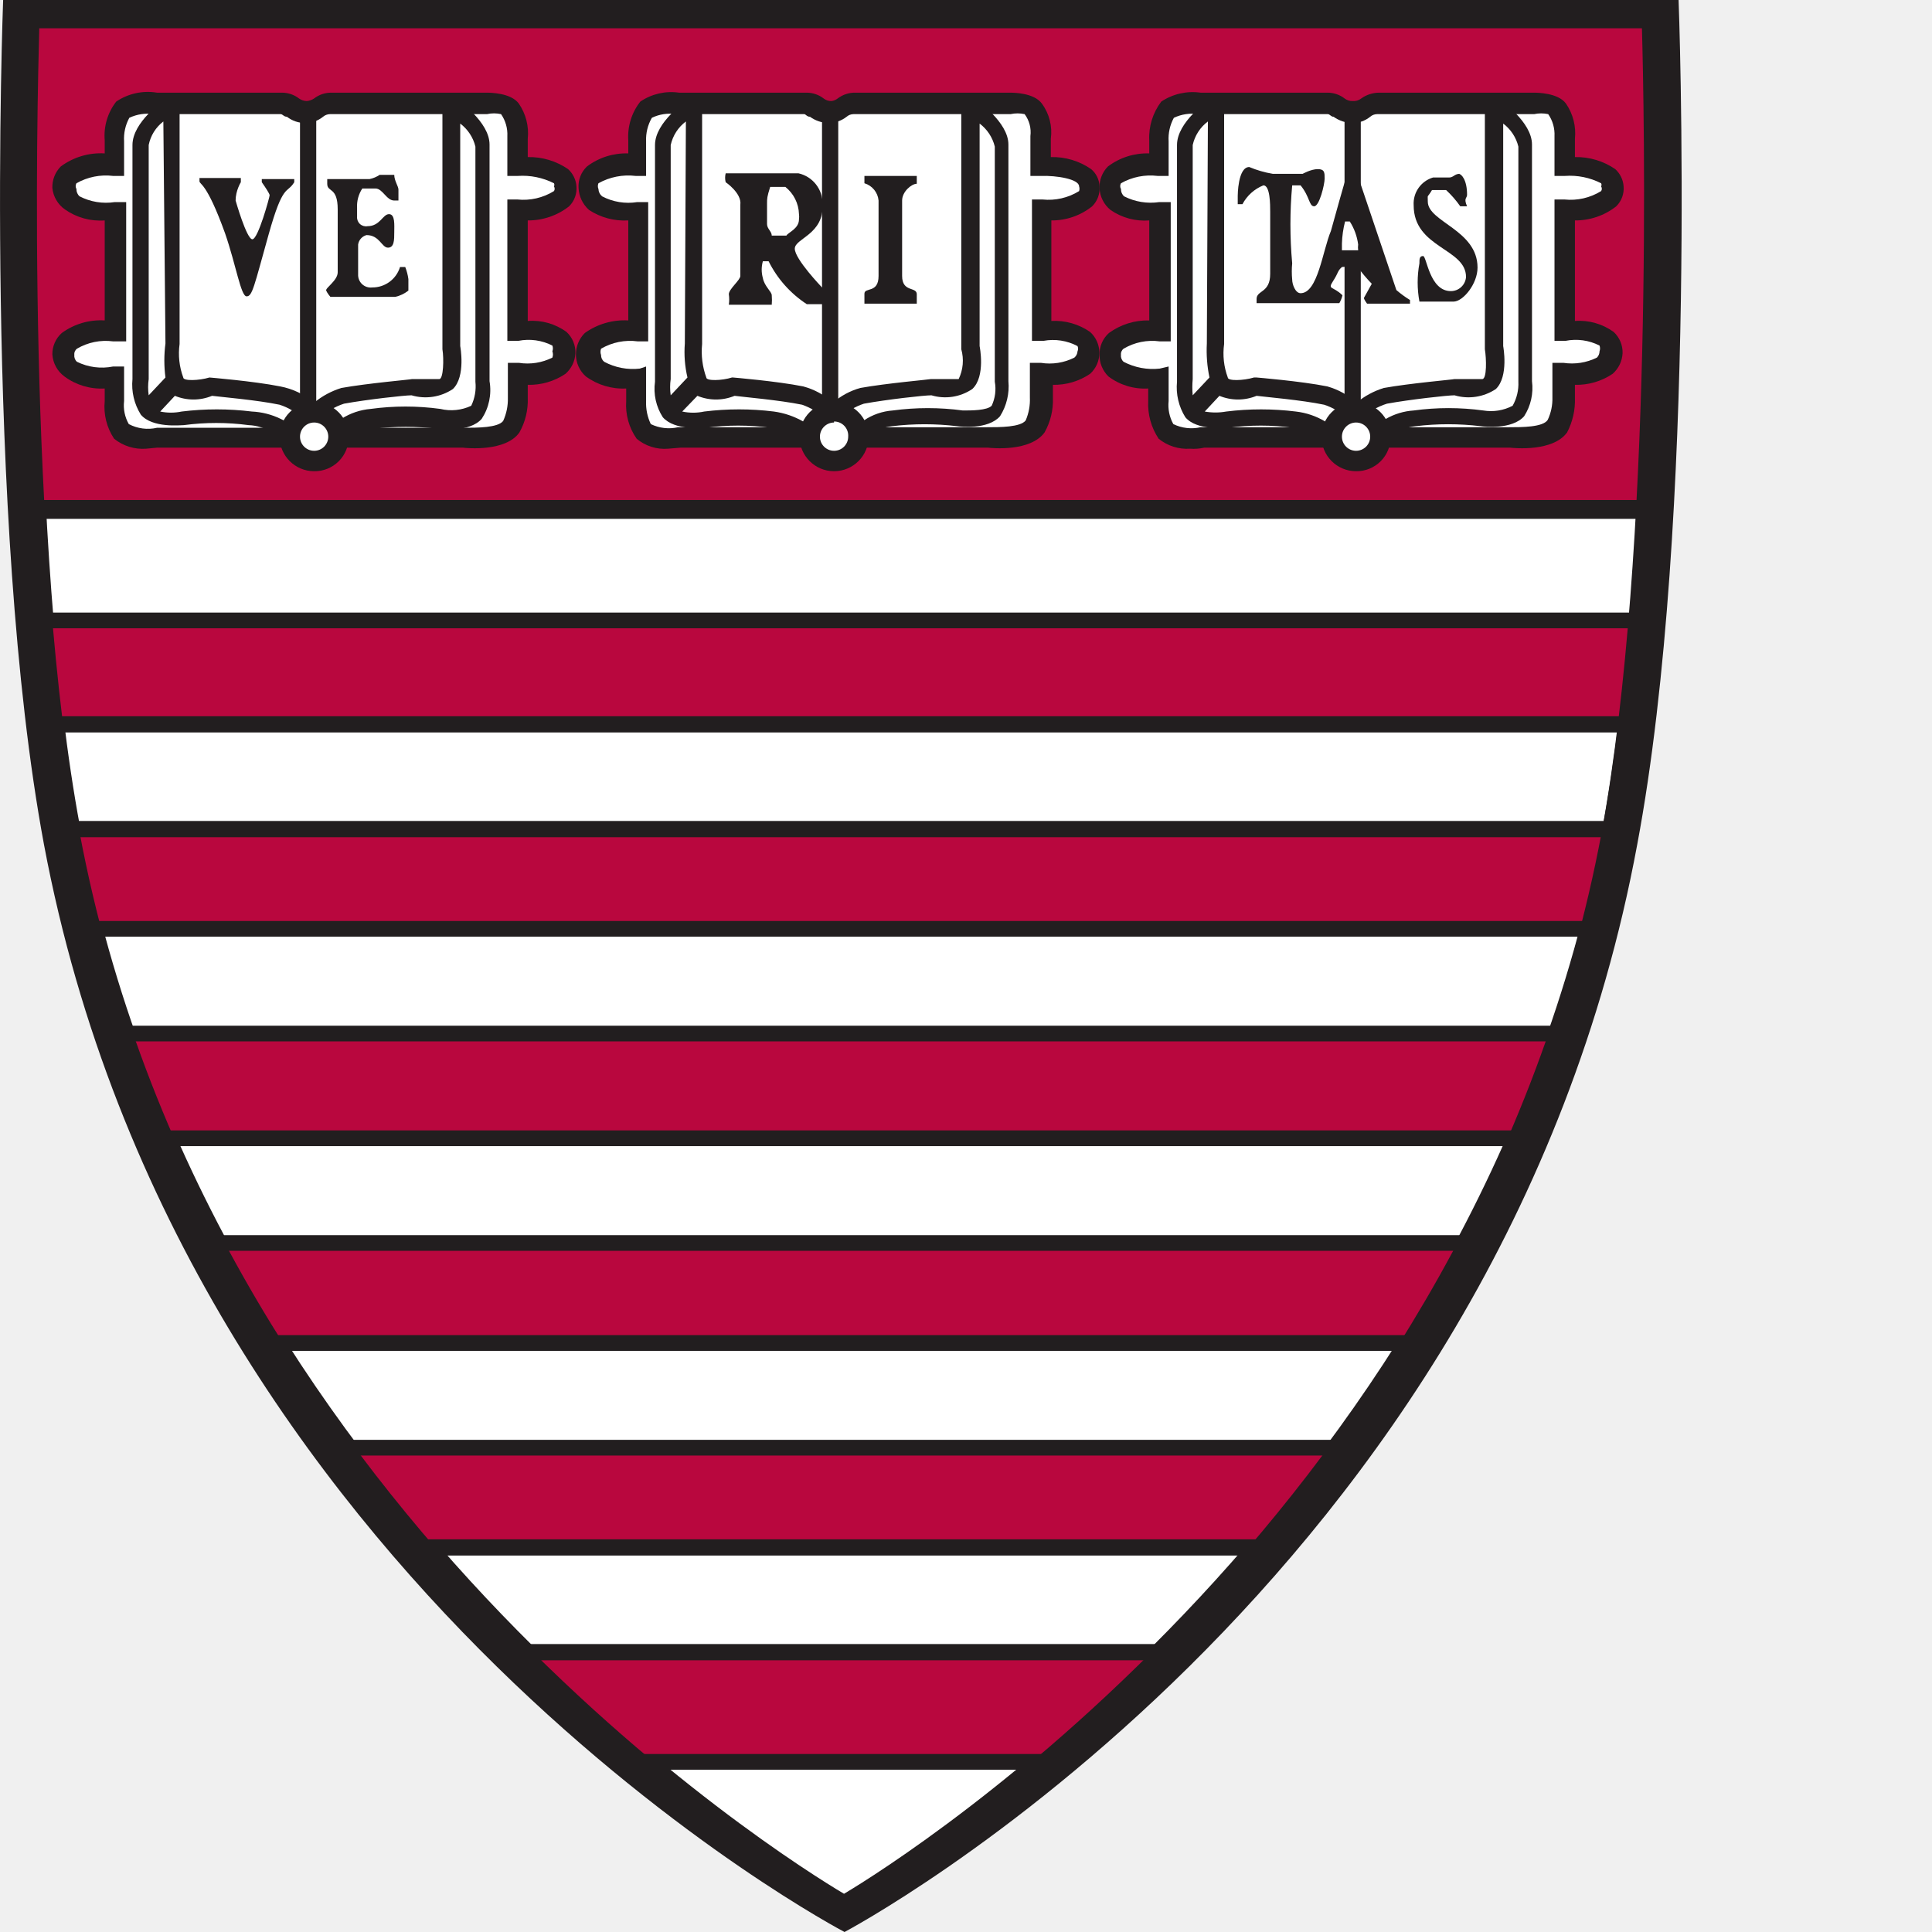
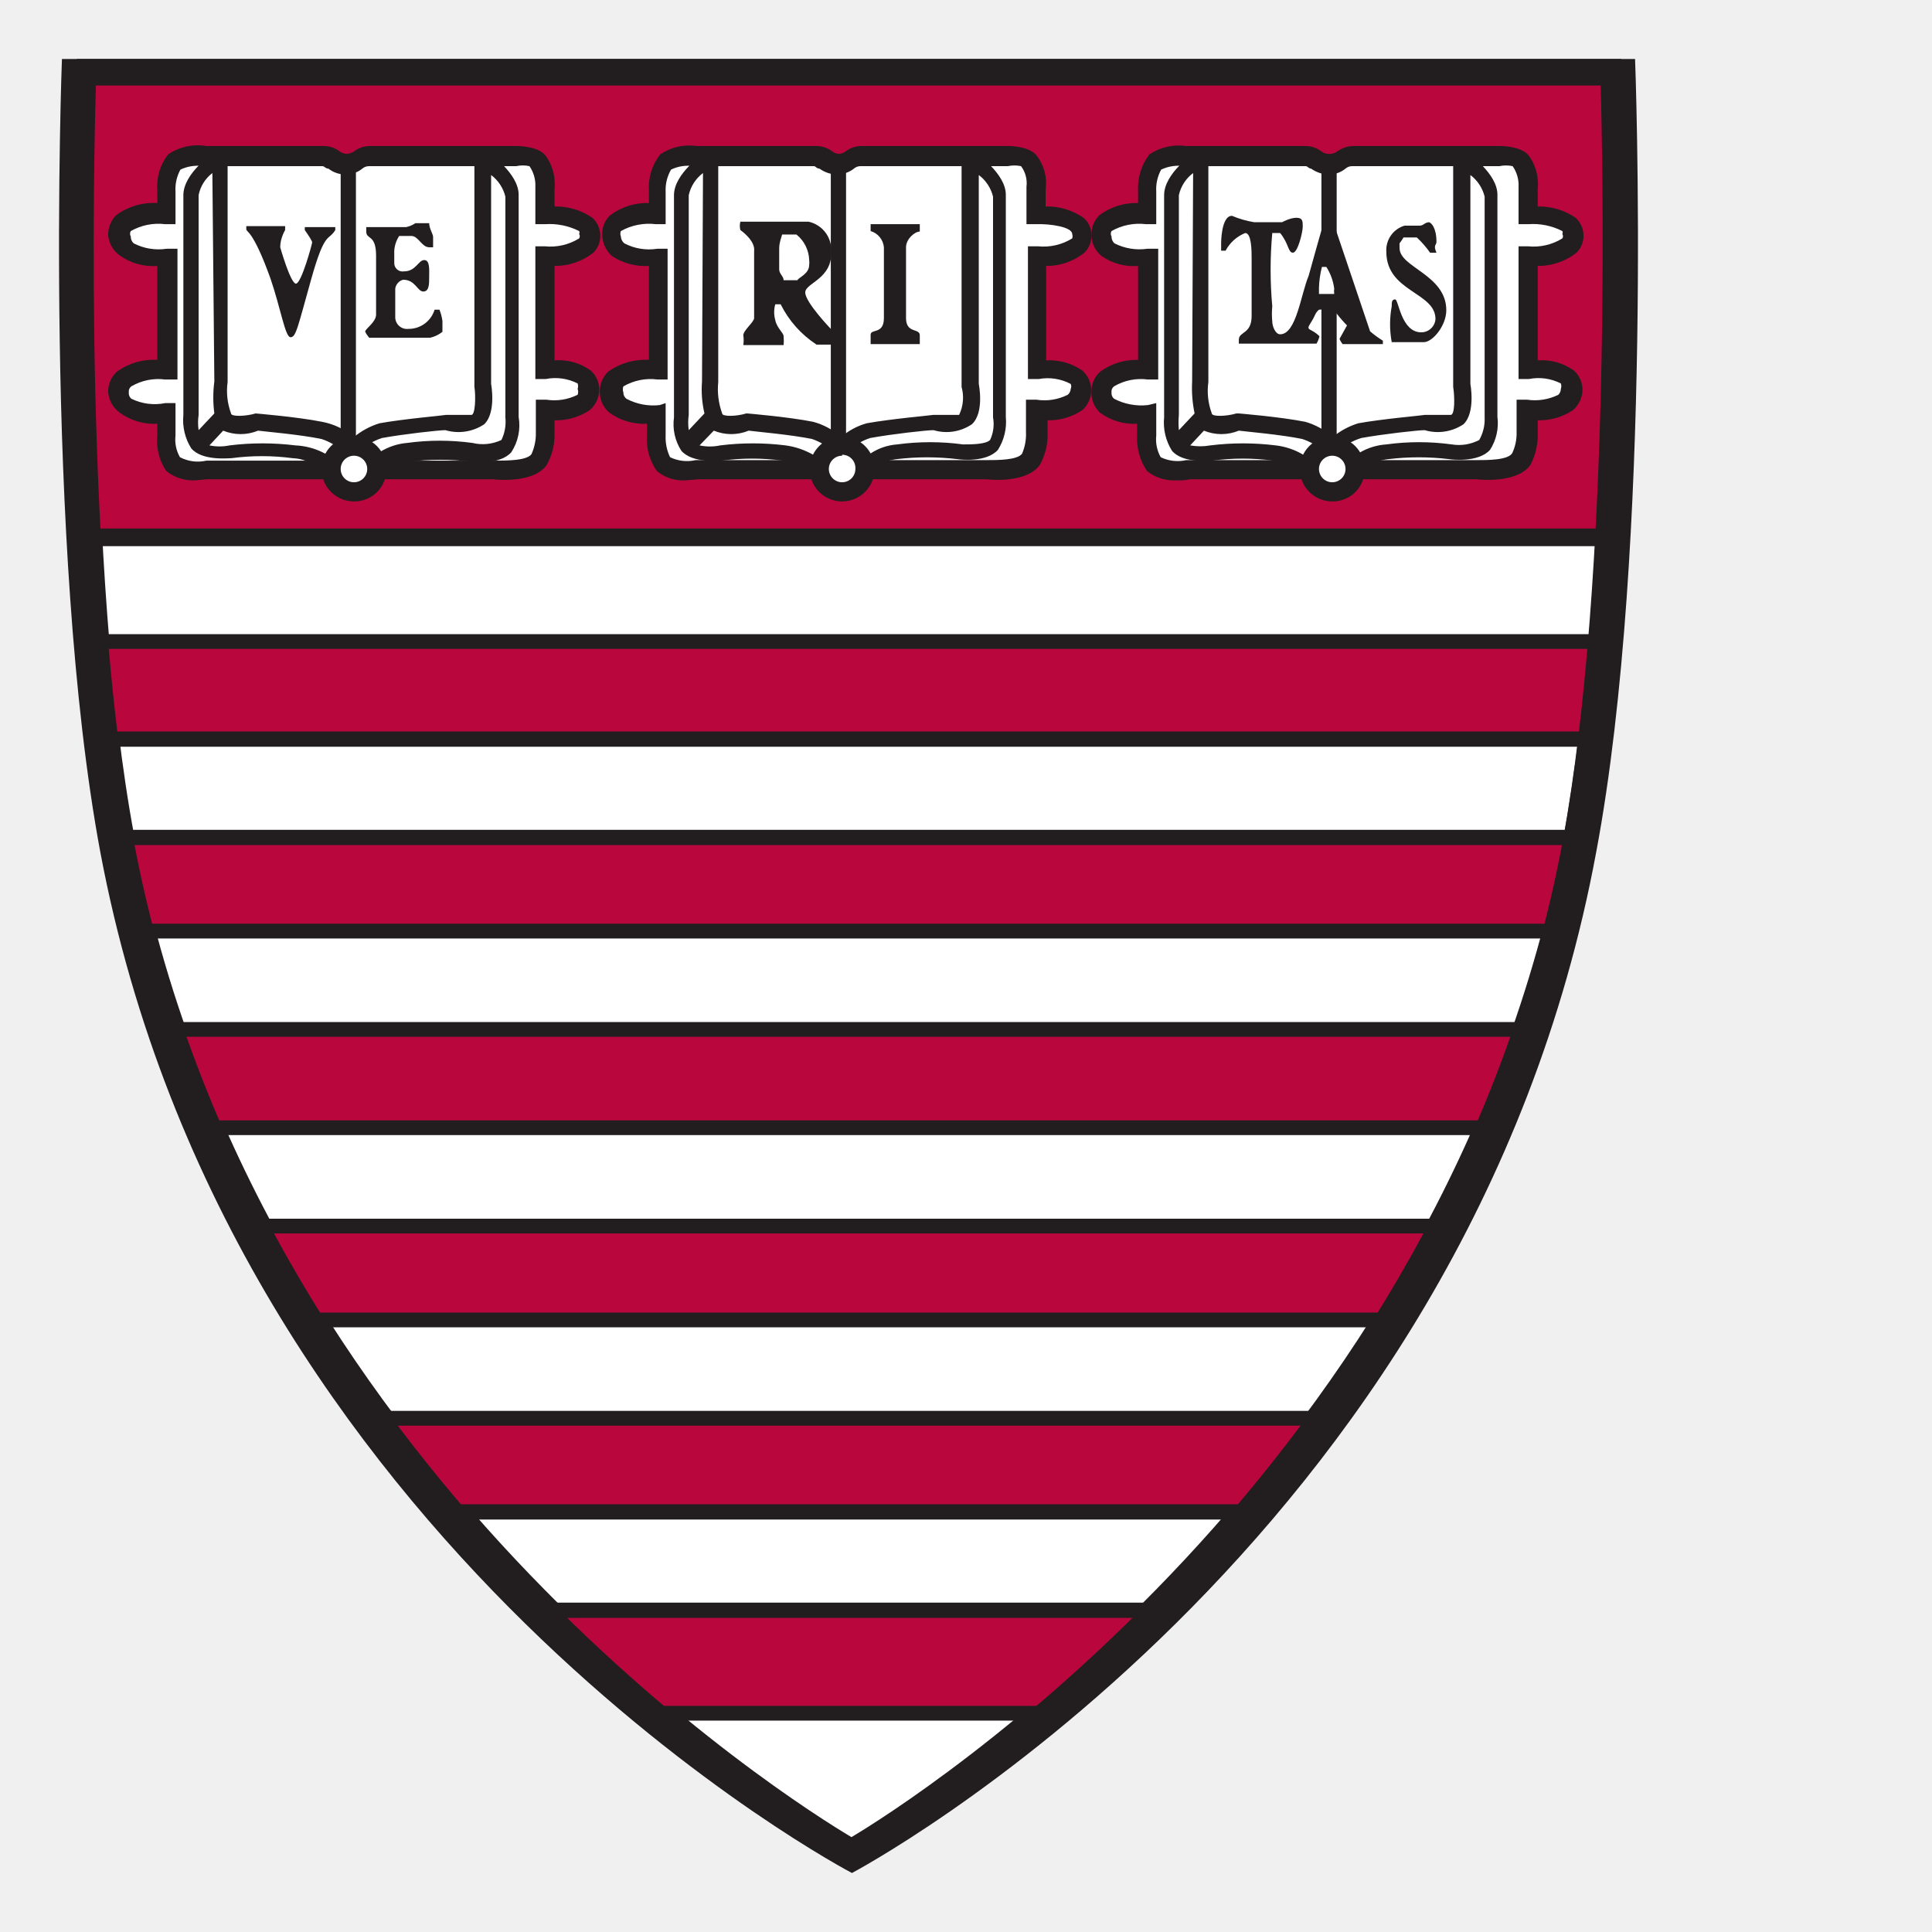
- <svg xmlns="http://www.w3.org/2000/svg" viewBox="0 0 36.9 36.9">
+ <svg xmlns="http://www.w3.org/2000/svg" viewBox="-1.2 -1.2 39.3 39.3">
  <defs>
    <style>.cls-1,.cls-2{fill:#221e1f;}.cls-2,.cls-3,.cls-4{fill-rule:evenodd;}.cls-3,.cls-5{fill:#fff;}.cls-4{fill:#b9073e;}</style>
  </defs>
  <g id="Camada_2" data-name="Camada 2">
    <g id="图层_2" data-name="图层 2">
      <polygon class="cls-1" points="49.58 25.05 49.58 17.68 44.83 17.68 44.83 25.05 41.53 25.05 41.53 8.54 44.83 8.54 44.83 14.95 49.58 14.95 49.58 8.54 52.95 8.54 52.95 25.05 49.58 25.05" />
      <path class="cls-1" d="M66,25.05l-1.17-3.92H60l-1.16,3.92H55.37L60.79,8.49h3.59l5.2,16.56Zm-2.88-10c-.17-.76-.67-2.92-.67-2.92s-.47,1.94-.78,3.18-.52,2-.88,3.06H64s-.54-1.73-.9-3.32" />
      <path class="cls-1" d="M80.05,25.05c-.64-1.09-.9-1.55-1.54-2.71-1.64-3-2.14-3.78-2.74-4a1.52,1.52,0,0,0-.52-.14v6.89H72V8.54h6.15A4.58,4.58,0,0,1,83,13.38c0,2.48-1.64,4.52-3.69,4.57a3,3,0,0,1,.69.68c1,1.19,4,6.42,4,6.42ZM78.32,11.44a5.78,5.78,0,0,0-1.88-.24H75.25v4.47h1.12c1.42,0,2-.15,2.49-.55a2.22,2.22,0,0,0,.64-1.66,1.92,1.92,0,0,0-1.18-2" />
      <path class="cls-1" d="M93.3,25.17h-3L84.68,8.54h3.63l2.74,8.6c.23.73.49,1.66.76,2.87a30.42,30.42,0,0,1,1-3.3l2.8-8.17h3.49Z" />
      <path class="cls-1" d="M108.91,25.05l-1.17-3.92H102.9l-1.17,3.92H98.26l5.42-16.56h3.59l5.2,16.56Zm-2.88-10-.66-2.92-.79,3.18c-.31,1.19-.52,2-.88,3.06h3.23s-.54-1.73-.9-3.32" />
      <path class="cls-1" d="M122.94,25.05c-.64-1.09-.9-1.55-1.54-2.71-1.64-3-2.14-3.78-2.74-4a1.52,1.52,0,0,0-.52-.14v6.89h-3.25V8.54H121a4.58,4.58,0,0,1,4.85,4.84c0,2.48-1.64,4.52-3.69,4.57a3,3,0,0,1,.69.68c1,1.19,4,6.42,4,6.42Zm-1.73-13.61a5.78,5.78,0,0,0-1.88-.24h-1.19v4.47h1.12c1.42,0,2-.15,2.49-.55a2.22,2.22,0,0,0,.64-1.66,1.92,1.92,0,0,0-1.18-2" />
      <path class="cls-1" d="M140.11,22.58a5.65,5.65,0,0,1-4,2.37c-.62.05-1.4.1-2.38.1h-4V8.54H133c.95,0,2.21.05,2.88.09a5.65,5.65,0,0,1,3.61,1.64c1.52,1.5,2.26,3.61,2.26,6.58a9.44,9.44,0,0,1-1.67,5.73m-2.9-10a2.72,2.72,0,0,0-2.61-1.38h-1.52V22.34h1.78c2.19,0,3.19-1.69,3.19-5.18a9.18,9.18,0,0,0-.84-4.63" />
      <path class="cls-1" d="M147.2,7.52h3V25.05h-3Zm8.89,17.53-5.9-9.35,5.7-8.18h3.6l-6.08,8.13,6.48,9.4Z" />
      <path class="cls-1" d="M163.47,19.4v.2c0,1.78.66,3.65,3.16,3.65a4.74,4.74,0,0,0,3.2-1.27l1.08,1.7a6.91,6.91,0,0,1-4.61,1.7c-3.62,0-5.9-2.61-5.9-6.72a7,7,0,0,1,1.6-5,4.85,4.85,0,0,1,3.92-1.72,5,5,0,0,1,3.52,1.31c1.12,1,1.68,2.59,1.68,5.58v.58ZM165.92,14c-1.57,0-2.43,1.24-2.43,3.32h4.74c0-2.08-.91-3.32-2.31-3.32" />
      <path class="cls-1" d="M181.17,25.05V16.54c0-1.75-.4-2.23-1.47-2.23a4.68,4.68,0,0,0-2.81,1.44v9.3h-2.73V15.63a7.45,7.45,0,0,0-.49-3l2.54-.71a3.78,3.78,0,0,1,.45,1.82,6,6,0,0,1,3.93-1.77c2,0,3.34,1.19,3.34,3.54v9.58Z" />
      <path class="cls-1" d="M195,25.05V16.54c0-1.75-.4-2.23-1.47-2.23a4.68,4.68,0,0,0-2.81,1.44v9.3H188V15.63a7.63,7.63,0,0,0-.48-3l2.53-.71a3.78,3.78,0,0,1,.46,1.82,5.92,5.92,0,0,1,3.92-1.77c2,0,3.35,1.19,3.35,3.54v9.58Z" />
      <path class="cls-1" d="M204.12,19.4v.2c0,1.78.66,3.65,3.17,3.65A4.7,4.7,0,0,0,210.48,22l1.09,1.7a6.93,6.93,0,0,1-4.61,1.7c-3.62,0-5.9-2.61-5.9-6.72a7,7,0,0,1,1.59-5,4.89,4.89,0,0,1,3.93-1.72,5,5,0,0,1,3.52,1.31c1.12,1,1.68,2.59,1.68,5.58v.58ZM206.58,14c-1.57,0-2.43,1.24-2.43,3.32h4.74c0-2.08-.92-3.32-2.31-3.32" />
      <path class="cls-1" d="M222.67,25.05a3.2,3.2,0,0,1-.23-1,4.21,4.21,0,0,1-3.14,1.27c-3.27,0-5.25-2.56-5.25-6.56S216.28,12,219.38,12a3.65,3.65,0,0,1,2.76,1.17s-.08-1-.08-2.1V6.38l2.76.43V20.59a14,14,0,0,0,.41,4.46Zm-.61-9.78a3,3,0,0,0-2.33-1c-1.77,0-2.58,1.42-2.58,4.51,0,2.84.55,4.26,2.66,4.26a2.68,2.68,0,0,0,2.25-1.22Z" />
      <path class="cls-1" d="M234.42,25.33c-1.06,3.09-2,4.63-5,5.19l-.91-1.8c1.75-.48,2.74-1.21,3.47-3.67h-.89c-.35-1.44-.83-2.84-1.21-4L227,12.43l2.83-.48,2.36,7.8c.2.76.66,2.69.71,2.89,0-.1.48-1.92,1-3.47L236,12.23h3Z" />
      <path class="cls-1" d="M248.38,25.38a11.2,11.2,0,0,1-5.75-1.57l1.11-2.23A9,9,0,0,0,248.48,23c2.15,0,3.45-1,3.45-2.78,0-1.3-.82-2.11-2.61-2.61l-1.88-.54a5.72,5.72,0,0,1-3.39-2.1,4.42,4.42,0,0,1-.74-2.56c0-3.09,2.43-5.19,6-5.19a9.71,9.71,0,0,1,5.54,1.67L253.5,11a7.56,7.56,0,0,0-4.13-1.34c-1.73,0-2.87.94-2.87,2.38,0,1.09.61,1.65,2.33,2.16l2.08.6c2.54.74,4.31,2.36,4.31,5,0,2.92-2.36,5.63-6.84,5.63" />
      <path class="cls-1" d="M262.94,25.38c-3.49,0-5.44-2.46-5.44-6.59,0-4.66,2.79-6.89,5.65-6.89a4.71,4.71,0,0,1,3.55,1.39l-1.4,1.85a3.16,3.16,0,0,0-2.15-1,2.18,2.18,0,0,0-2,1.29,8.63,8.63,0,0,0-.53,3.57c0,1.75.28,2.86.86,3.5a2.27,2.27,0,0,0,1.7.73A3.66,3.66,0,0,0,265.73,22l1.32,1.7a5.33,5.33,0,0,1-4.11,1.7" />
      <path class="cls-1" d="M276.73,25.05V16.33c0-1.59-.56-2-1.62-2A4.76,4.76,0,0,0,272,15.85v9.2h-2.81V9.8A13.33,13.33,0,0,0,269,7l2.81-.61a13.63,13.63,0,0,1,.26,3v2.73c0,.82,0,1.45,0,1.45a5.73,5.73,0,0,1,3.92-1.67A3.46,3.46,0,0,1,279,13.5a4.86,4.86,0,0,1,.43,2.51v9Z" />
      <path class="cls-1" d="M288.25,25.38c-3.46,0-5.64-2.61-5.64-6.72s2.2-6.73,5.6-6.73c3.64,0,5.72,2.71,5.72,6.76s-2.2,6.69-5.68,6.69m0-11.35c-1.77,0-2.53,1.34-2.53,4.46,0,3.72.93,4.81,2.61,4.81s2.55-1.34,2.55-4.56c0-3.62-1-4.71-2.63-4.71" />
      <path class="cls-1" d="M301.86,25.38c-3.47,0-5.65-2.61-5.65-6.72s2.2-6.73,5.6-6.73c3.65,0,5.72,2.71,5.72,6.76s-2.2,6.69-5.67,6.69m0-11.35c-1.77,0-2.53,1.34-2.53,4.46,0,3.72.94,4.81,2.61,4.81s2.56-1.34,2.56-4.56c0-3.62-1-4.71-2.64-4.71" />
      <path class="cls-1" d="M313.39,25.33c-2.81,0-2.81-2.54-2.81-3.62V10.79A20.39,20.39,0,0,0,310.32,7l2.86-.64a15.12,15.12,0,0,1,.23,3.53V20.79c0,1.73.08,2,.28,2.31a.78.78,0,0,0,.91.2l.46,1.72a4.25,4.25,0,0,1-1.67.31" />
      <path class="cls-2" d="M16.13,36.9S3.5,30.29.84,16.13C-.32,9.91.06,0,.06,0h32s.38,9.91-.79,16.13C28.65,30.29,16.13,36.9,16.13,36.9" />
      <path class="cls-3" d="M16.11,36.52S3.88,29.65,1.31,15.94C.19,9.92.55.33.55.33h31s.37,9.59-.76,15.61C28.23,29.65,16.11,36.52,16.11,36.52" />
      <path class="cls-3" d="M16.12,36.42S3.9,29.55,1.33,15.84C.2,9.82.57.22.57.22h31s.36,9.6-.77,15.62C28.24,29.55,16.12,36.42,16.12,36.42" />
      <path class="cls-1" d="M16.12,36.66,16,36.6c-.12-.07-12.34-7.08-14.9-20.72C0,9.9.36.31.36.22V0H31.78v.2c0,.09.36,9.68-.76,15.66C28.46,29.52,16.35,36.53,16.22,36.6ZM.77.43c0,1.41-.26,9.92.76,15.37,2.4,12.79,13.41,19.67,14.59,20.37,1.18-.7,12.09-7.59,14.49-20.37,1-5.45.81-14,.76-15.37Z" />
      <polygon class="cls-4" points="9.89 31.59 22.26 31.57 20.88 32.93 19.98 33.67 12.2 33.68 11.2 32.78 9.89 31.59" />
      <polygon class="cls-4" points="6.55 27.67 25.62 27.67 24.79 28.84 24.12 29.57 8.11 29.59 7.35 28.73 6.55 27.67" />
      <polygon class="cls-4" points="4.17 23.78 28.02 23.78 26.92 25.68 5.26 25.68 4.59 24.68 4.17 23.78" />
      <polygon class="cls-4" points="1.35 15.88 1.54 16.92 1.78 17.78 30.45 17.77 30.64 16.82 30.83 15.86 1.35 15.88" />
      <polygon class="cls-4" points="0.52 0.38 31.59 0.38 31.48 5.04 31.46 9.65 0.67 9.64 0.57 7.81 0.5 4.24 0.52 0.38" />
      <polygon class="cls-4" points="2.4 19.77 3.05 21.75 29 21.74 29.78 19.77 2.4 19.77" />
      <polygon class="cls-4" points="0.84 11.79 31.35 11.79 31.28 12.82 31.14 13.87 1.06 13.85 0.87 12.59 0.84 11.79" />
      <path class="cls-1" d="M16.11,36.76,16,36.7C15.88,36.64,3.67,29.63,1.11,16,0,10,.34.42.34.32V.12H31.76v.2c0,.1.35,9.69-.77,15.66C28.45,29.63,16.33,36.63,16.21,36.7ZM.75.54C.71,2,.5,10.46,1.52,15.9c2.4,12.79,13.4,19.67,14.59,20.38,1.18-.71,12.09-7.59,14.48-20.38,1-5.44.81-13.95.77-15.36Z" />
      <path class="cls-1" d="M20.06,33.8h-8v-.3h8Zm2.23-2.09H9.88V31.4H22.29Zm1.86-2H8.05V29.4h16.1ZM25.6,27.8H6.5v-.3H25.6Zm1.32-2H5.22V25.5h21.7Zm1.14-1.91h-24v-.3h24Zm1-2H3v-.3H29Zm.78-2H2.36v-.3H29.8Zm.55-2H1.69v-.3H30.35Zm.46-1.9H1.22v-.31H30.81Zm.31-2H.93v-.31H31.12ZM31.31,12H.81v-.3h30.5Zm.1-2.09H.65V9.55H31.41Zm-22.47-2-.52-.6.23-.2.52.6Z" />
      <rect class="cls-5" x="2.73" y="7.33" width="0.78" height="0.31" transform="matrix(0.68, -0.74, 0.74, 0.68, -4.51, 4.72)" />
      <path class="cls-3" d="M2.18,2.67s0-.43.16-.59A1,1,0,0,1,2.94,2H5.39c.2,0,.25.17.48.17S6.13,2,6.34,2H9.29s.36,0,.46.12a.75.75,0,0,1,.14.52v.57s.91,0,.93.38S9.89,4,9.89,4V6.34s.93-.12.9.4-.9.41-.9.41V7.6a1.12,1.12,0,0,1-.12.55c-.21.29-.91.21-.91.21H3s-.5.08-.69-.12-.14-.57-.14-.57V7.22s-1,.1-1-.45,1-.46,1-.46V4s-.93.12-1-.43,1-.45,1-.45Z" />
      <path class="cls-1" d="M2.79,8.57a.87.87,0,0,1-.61-.19A1.1,1.1,0,0,1,2,7.66V7.42a1.18,1.18,0,0,1-.77-.23A.57.57,0,0,1,1,6.77a.54.54,0,0,1,.18-.41A1.26,1.26,0,0,1,2,6.12V4.21A1.17,1.17,0,0,1,1.24,4,.57.57,0,0,1,1,3.59a.56.56,0,0,1,.16-.41A1.28,1.28,0,0,1,2,2.93V2.68a1.06,1.06,0,0,1,.22-.74A1.08,1.08,0,0,1,3,1.77H5.39a.53.53,0,0,1,.32.11.26.26,0,0,0,.15.05A.3.3,0,0,0,6,1.88a.53.53,0,0,1,.33-.11H9.29c.06,0,.47,0,.62.21a1,1,0,0,1,.17.67V3a1.31,1.31,0,0,1,.77.23.49.49,0,0,1,.16.33.48.48,0,0,1-.14.38,1.26,1.26,0,0,1-.79.27V6.13a1.11,1.11,0,0,1,.74.21.53.53,0,0,1,.17.41.56.56,0,0,1-.19.39,1.23,1.23,0,0,1-.72.21V7.6a1.25,1.25,0,0,1-.16.66c-.26.37-1,.3-1.08.29H3ZM2.37,7v.66a.72.72,0,0,0,.09.44A.78.78,0,0,0,3,8.17H8.86c.26,0,.65,0,.75-.13A1,1,0,0,0,9.7,7.6V6.93l.21,0a1.06,1.06,0,0,0,.64-.1.17.17,0,0,0,0-.12.16.16,0,0,0,0-.11,1,1,0,0,0-.65-.09l-.21,0V3.81h.19a1.11,1.11,0,0,0,.7-.16.08.08,0,0,0,0-.09.06.06,0,0,0,0-.06,1.33,1.33,0,0,0-.69-.14l-.2,0V2.6a.68.68,0,0,0-.12-.42.62.62,0,0,0-.27,0h-3a.21.21,0,0,0-.13.05.54.54,0,0,1-.34.12h0a.57.57,0,0,1-.35-.12c-.06,0-.08-.05-.12-.05H2.94a.82.82,0,0,0-.47.07.83.83,0,0,0-.1.45v.66H2.16a1.14,1.14,0,0,0-.7.14.11.11,0,0,0,0,.11.18.18,0,0,0,.06.14,1.1,1.1,0,0,0,.67.11l.22,0V6.52H2.16a1.08,1.08,0,0,0-.69.14.13.13,0,0,0-.05.12.15.15,0,0,0,.05.13A1.08,1.08,0,0,0,2.16,7Z" />
      <rect class="cls-1" x="5.73" y="2.16" width="0.31" height="5.69" />
      <path class="cls-3" d="M6,7.86a.47.47,0,1,1-.46.46A.47.47,0,0,1,6,7.86" />
      <path class="cls-1" d="M6,9a.66.66,0,1,1,.66-.66A.65.65,0,0,1,6,9Zm0-.93a.27.27,0,1,0,0,.54.27.27,0,1,0,0-.54Z" />
      <path class="cls-1" d="M6.47,8.4l-.11-.29A1.16,1.16,0,0,0,6.52,8a1.23,1.23,0,0,1,.56-.19,4.91,4.91,0,0,1,1.33,0A.89.89,0,0,0,9,7.75a.85.85,0,0,0,.08-.46V2.8a.78.78,0,0,0-.29-.44V6.61s.11.58-.14.82a.94.94,0,0,1-.79.12c-.13,0-.85.08-1.29.16A1.24,1.24,0,0,0,6.09,8L5.93,7.8,5.79,8a1.15,1.15,0,0,0-.45-.27c-.43-.09-1.14-.15-1.29-.17a.93.93,0,0,1-.71,0l-.28.3a1,1,0,0,0,.41,0,5.48,5.48,0,0,1,1.34,0A1.4,1.4,0,0,1,5.36,8l.16.08-.11.29a1.1,1.1,0,0,1-.22-.11.86.86,0,0,0-.44-.14,4.68,4.68,0,0,0-1.24,0c-.06,0-.6.06-.82-.2a1.08,1.08,0,0,1-.16-.68V2.77c0-.44.59-.85.66-.89L3.28,2h.15V6.57a1.32,1.32,0,0,0,.07.64c0,.07.3.06.5,0h0s.85.07,1.35.17A1.4,1.4,0,0,1,6,7.69a1.52,1.52,0,0,1,.52-.28c.5-.09,1.32-.16,1.35-.17h0c.16,0,.44,0,.52,0s.09-.39.06-.57V2h.16l.08-.13c.07.05.66.46.66.89V7.28A1,1,0,0,1,9.2,8c-.23.26-.77.2-.83.19a5.17,5.17,0,0,0-1.24,0,1.14,1.14,0,0,0-.44.14A1,1,0,0,1,6.47,8.4ZM3.12,2.32a.75.75,0,0,0-.28.45V7.24a1.09,1.09,0,0,0,0,.31l.32-.34a2.51,2.51,0,0,1,0-.65Z" />
      <path class="cls-3" d="M12.15,2.67s0-.43.17-.59.59-.12.59-.12h2.46c.19,0,.24.17.47.17S16.1,2,16.32,2h2.95s.35,0,.45.12a.75.75,0,0,1,.14.52v.57s.91,0,.93.38-.93.46-.93.46V6.34s.93-.12.91.4-.91.41-.91.41V7.6a1.12,1.12,0,0,1-.12.55c-.21.29-.9.21-.9.21H13s-.49.08-.69-.12a1,1,0,0,1-.14-.57V7.22s-1,.1-1-.45,1-.46,1-.46V4s-.92.12-1-.43,1-.45,1-.45Z" />
      <path class="cls-1" d="M12.76,8.57a.83.83,0,0,1-.6-.19,1.12,1.12,0,0,1-.2-.72V7.42a1.2,1.2,0,0,1-.77-.23A.56.56,0,0,1,11,6.77a.57.57,0,0,1,.17-.41A1.3,1.3,0,0,1,12,6.12V4.21a1.23,1.23,0,0,1-.75-.2.6.6,0,0,1-.2-.42.52.52,0,0,1,.16-.41A1.24,1.24,0,0,1,12,2.93V2.68a1.08,1.08,0,0,1,.23-.74,1.05,1.05,0,0,1,.74-.17h2.44a.53.53,0,0,1,.32.11.23.23,0,0,0,.15.05A.24.24,0,0,0,16,1.88a.54.54,0,0,1,.34-.11h2.95c.06,0,.46,0,.61.21a.92.92,0,0,1,.17.67V3a1.29,1.29,0,0,1,.77.23.45.45,0,0,1,.16.33.48.48,0,0,1-.14.38,1.23,1.23,0,0,1-.78.27V6.13a1.18,1.18,0,0,1,.74.21.54.54,0,0,1,0,.8,1.22,1.22,0,0,1-.71.21V7.6a1.25,1.25,0,0,1-.16.66c-.27.37-1,.3-1.08.29H13ZM12.34,7v.66a.93.93,0,0,0,.09.44.79.79,0,0,0,.52.06h5.89c.26,0,.65,0,.75-.13a1,1,0,0,0,.08-.44V6.93l.21,0a1.05,1.05,0,0,0,.64-.1.17.17,0,0,0,.06-.12.12.12,0,0,0,0-.1,1,1,0,0,0-.65-.1l-.22,0V3.81h.2a1.11,1.11,0,0,0,.7-.16.14.14,0,0,0,0-.09c0-.14-.43-.21-.73-.2l-.2,0V2.6a.58.58,0,0,0-.11-.42.64.64,0,0,0-.27,0h-3a.2.2,0,0,0-.13.05.57.57,0,0,1-.35.12h0a.63.63,0,0,1-.35-.12c-.06,0-.08-.05-.11-.05H12.91a.79.79,0,0,0-.46.07.83.83,0,0,0-.11.45v.66h-.2a1.17,1.17,0,0,0-.71.14.14.14,0,0,0,0,.11.19.19,0,0,0,.07.14,1.08,1.08,0,0,0,.67.11l.21,0V6.52h-.2a1.1,1.1,0,0,0-.7.14.17.17,0,0,0,0,.12.16.16,0,0,0,.06.13,1.16,1.16,0,0,0,.68.13Z" />
      <rect class="cls-1" x="15.7" y="2.16" width="0.31" height="5.69" />
      <path class="cls-3" d="M15.93,7.86a.47.47,0,0,1,0,.93.47.47,0,1,1,0-.93" />
      <path class="cls-1" d="M15.93,9a.66.66,0,1,1,.66-.66A.66.66,0,0,1,15.93,9Zm0-.93a.27.27,0,1,0,.27.27A.27.27,0,0,0,15.93,8.05Z" />
      <path class="cls-1" d="M16.45,8.4l-.11-.29c.08,0,.11-.06.16-.08a1.13,1.13,0,0,1,.55-.19,5,5,0,0,1,1.34,0c.17,0,.46,0,.55-.09A.76.76,0,0,0,19,7.29V2.8a.78.78,0,0,0-.29-.44V6.61s.12.58-.14.82a.92.92,0,0,1-.78.12c-.14,0-.85.08-1.29.16a1.19,1.19,0,0,0-.45.27L15.9,7.8,15.77,8a1.31,1.31,0,0,0-.45-.27c-.44-.09-1.15-.15-1.29-.17a.93.93,0,0,1-.71,0l-.29.3a1,1,0,0,0,.42,0,5.39,5.39,0,0,1,1.33,0,1.55,1.55,0,0,1,.56.19l.16.08-.11.29a1.1,1.1,0,0,1-.22-.11.92.92,0,0,0-.45-.14,4.68,4.68,0,0,0-1.24,0c-.06,0-.59.06-.82-.2a1,1,0,0,1-.15-.68V2.77c0-.44.6-.85.67-.89l.08.12h.15V6.57a1.45,1.45,0,0,0,.08.64c0,.07.3.06.49,0H14s.84.07,1.34.17a1.38,1.38,0,0,1,.57.31,1.35,1.35,0,0,1,.52-.28c.5-.09,1.31-.16,1.35-.17h0c.17,0,.44,0,.53,0a.81.81,0,0,0,.05-.57V2h.15l.09-.13c.06.05.66.46.66.89V7.28a1.07,1.07,0,0,1-.16.67c-.23.26-.76.2-.82.19a5.19,5.19,0,0,0-1.24,0,1.32,1.32,0,0,0-.45.14A1.19,1.19,0,0,1,16.45,8.4ZM13.1,2.32a.77.77,0,0,0-.29.45V7.24a1.1,1.1,0,0,0,0,.31l.32-.34a2.11,2.11,0,0,1-.05-.65Z" />
      <path class="cls-3" d="M22.13,2.67s0-.43.16-.59a1,1,0,0,1,.6-.12h2.45c.2,0,.25.17.48.17s.26-.17.47-.17h2.95s.36,0,.45.12a.73.73,0,0,1,.15.52v.57s.9,0,.93.38-.93.46-.93.46V6.34s.93-.12.9.4-.9.41-.9.41V7.6a1.12,1.12,0,0,1-.12.55c-.21.29-.91.21-.91.21H23s-.5.08-.69-.12-.14-.57-.14-.57V7.22s-1,.1-1-.45,1-.46,1-.46V4s-.93.12-1-.43,1-.45,1-.45Z" />
      <path class="cls-1" d="M22.73,8.57a.86.86,0,0,1-.6-.19,1.19,1.19,0,0,1-.2-.72V7.42a1.15,1.15,0,0,1-.76-.23A.57.57,0,0,1,21,6.77a.54.54,0,0,1,.18-.41,1.25,1.25,0,0,1,.77-.24V4.21a1.14,1.14,0,0,1-.74-.2A.57.57,0,0,1,21,3.59a.56.56,0,0,1,.16-.41,1.24,1.24,0,0,1,.79-.25V2.68a1.13,1.13,0,0,1,.23-.74,1.08,1.08,0,0,1,.75-.17h2.43a.53.53,0,0,1,.32.11.24.24,0,0,0,.15.05A.24.24,0,0,0,26,1.88a.59.59,0,0,1,.34-.11h2.95c.06,0,.47,0,.62.21a1,1,0,0,1,.17.67V3a1.31,1.31,0,0,1,.77.23.49.49,0,0,1,.16.33.48.48,0,0,1-.14.38,1.26,1.26,0,0,1-.79.27V6.13a1.12,1.12,0,0,1,.74.21.53.53,0,0,1,.17.41.56.56,0,0,1-.19.39,1.23,1.23,0,0,1-.72.21V7.6a1.32,1.32,0,0,1-.15.66c-.27.37-1,.3-1.09.29H23A.92.92,0,0,1,22.73,8.57ZM22.32,7v.66a.74.74,0,0,0,.09.44.79.79,0,0,0,.52.06h5.88c.26,0,.66,0,.75-.14a.94.94,0,0,0,.09-.43V6.93l.21,0a1.08,1.08,0,0,0,.64-.1.17.17,0,0,0,.05-.12.16.16,0,0,0,0-.11,1,1,0,0,0-.65-.09l-.21,0V3.81h.19a1.11,1.11,0,0,0,.7-.16.08.08,0,0,0,0-.09.06.06,0,0,0,0-.06,1.31,1.31,0,0,0-.69-.14l-.2,0V2.6a.68.68,0,0,0-.12-.42.64.64,0,0,0-.27,0h-3a.2.2,0,0,0-.13.05.54.54,0,0,1-.34.12h0a.64.64,0,0,1-.36-.12c-.05,0-.07-.05-.11-.05H22.89a.82.82,0,0,0-.47.07.83.83,0,0,0-.1.45v.66h-.21a1.14,1.14,0,0,0-.7.14.11.11,0,0,0,0,.11.18.18,0,0,0,.06.14,1.12,1.12,0,0,0,.67.11l.22,0V6.52h-.21a1.07,1.07,0,0,0-.69.14.13.13,0,0,0-.05.12.15.15,0,0,0,.05.13,1.2,1.2,0,0,0,.69.13Z" />
      <rect class="cls-1" x="25.68" y="2.16" width="0.31" height="5.69" />
      <path class="cls-3" d="M25.9,7.86a.47.47,0,1,1-.46.46.47.47,0,0,1,.46-.46" />
      <path class="cls-1" d="M25.9,9a.66.66,0,1,1,.66-.66A.65.65,0,0,1,25.9,9Zm0-.93a.27.27,0,0,0,0,.54.27.27,0,1,0,0-.54Z" />
      <path class="cls-1" d="M26.42,8.4l-.11-.29A1.16,1.16,0,0,0,26.47,8,1.23,1.23,0,0,1,27,7.84a4.91,4.91,0,0,1,1.33,0,.89.89,0,0,0,.56-.09A.85.85,0,0,0,29,7.29V2.8a.78.78,0,0,0-.29-.44V6.61s.11.58-.14.82a.94.94,0,0,1-.79.12c-.13,0-.85.08-1.29.16A1.24,1.24,0,0,0,26,8l-.16-.19L25.74,8a1.15,1.15,0,0,0-.45-.27c-.43-.09-1.14-.15-1.29-.17a.93.93,0,0,1-.71,0l-.28.3a1.15,1.15,0,0,0,.41,0,5.41,5.41,0,0,1,1.33,0,1.4,1.4,0,0,1,.56.19l.16.08-.11.29a1.1,1.1,0,0,1-.22-.11.86.86,0,0,0-.44-.14,4.68,4.68,0,0,0-1.24,0c-.06,0-.6.06-.82-.2a1.08,1.08,0,0,1-.16-.68V2.77c0-.44.59-.85.66-.89l.09.12h.15V6.57a1.32,1.32,0,0,0,.07.64c0,.07.3.06.5,0H24s.85.07,1.35.17a1.4,1.4,0,0,1,.56.31,1.52,1.52,0,0,1,.52-.28c.5-.09,1.32-.16,1.35-.17h0c.16,0,.44,0,.53,0s.08-.39.05-.57V2h.16l.08-.13c.07.05.66.46.66.89V7.28a1,1,0,0,1-.15.67c-.23.26-.77.2-.83.19a5.17,5.17,0,0,0-1.24,0,1.14,1.14,0,0,0-.44.14A1,1,0,0,1,26.42,8.4ZM23.07,2.32a.77.77,0,0,0-.29.45V7.24a1.67,1.67,0,0,0,0,.31l.32-.34a2.51,2.51,0,0,1-.05-.65Z" />
      <path class="cls-2" d="M5.62,3.42v.06c-.14.23-.21,0-.49,1s-.31,1.18-.42,1.18-.2-.59-.41-1.2c-.36-1-.49-.93-.49-1s0,0,0-.06H4.6c0,.06,0,.08,0,.08s-.1.16-.1.35c0,0,.21.74.32.74s.33-.81.33-.84S5.07,3.58,5,3.48V3.42h.61" />
      <path class="cls-2" d="M7.25,3.34h.28c0,.11.08.22.08.28v.21c-.1,0-.08,0-.08,0-.15,0-.22-.23-.36-.23H6.92a.61.61,0,0,0-.1.37v.17a.17.17,0,0,0,.2.18c.24,0,.29-.23.41-.23s.1.21.1.35,0,.29-.12.29S7.25,4.49,7,4.49a.22.22,0,0,0-.16.18v.57a.24.24,0,0,0,.27.25.55.55,0,0,0,.53-.39h.1a1,1,0,0,1,.06.23v.22a.63.63,0,0,1-.25.12H6.31s-.06-.07-.08-.12.22-.19.22-.35V4c0-.44-.2-.32-.2-.49V3.42c.33,0,.57,0,.81,0a.54.54,0,0,0,.19-.08" />
      <path class="cls-2" d="M16.51,3.36h1v.15c-.1,0-.28.15-.28.32V5.27c0,.32.28.2.28.35V5.8h-1V5.61c0-.13.27,0,.27-.34V3.83a.38.38,0,0,0-.27-.33V3.36" />
      <path class="cls-2" d="M27.86,3.32c.05,0,.16.11.16.4,0,.07-.07.06,0,.22h-.13a1.94,1.94,0,0,0-.27-.31h-.27c-.1.17-.08.06-.08.22,0,.39.95.54.95,1.26,0,.31-.27.64-.45.65h-.66a2,2,0,0,1,0-.73c0-.08,0-.14.07-.14s.12.67.53.67A.29.29,0,0,0,28,5.29c0-.55-1-.55-1-1.37a.52.52,0,0,1,.37-.53h.31c.08,0,.1-.07.2-.07" />
      <path class="cls-2" d="M15.78,5.49H15.7s-.52-.54-.52-.74.56-.27.53-.85a.59.59,0,0,0-.46-.59H13.86a.34.34,0,0,0,0,.17s.31.21.28.43V5.27c0,.08-.22.25-.22.35a.67.67,0,0,1,0,.2h.82a1.05,1.05,0,0,0,0-.18c0-.07-.14-.17-.17-.33a.59.59,0,0,1,0-.32h.11a2.09,2.09,0,0,0,.73.82h.32c0,.06,0-.32,0-.32" />
      <path class="cls-2" d="M26.67,5.54a2,2,0,0,0,.26.19V5.8h-.82s-.06-.08-.06-.11l.15-.27a3,3,0,0,1-.27-.32,1.37,1.37,0,0,0-.3,0c-.09.08-.06.1-.17.27s0,.09.18.27a.52.52,0,0,1-.06.15H24V5.71c0-.17.26-.11.26-.48V4.05c0-.14,0-.51-.13-.51a.78.78,0,0,0-.4.36h-.09V3.74s0-.55.22-.55a2,2,0,0,0,.45.13h.57s.16-.09.29-.09.13.07.13.18-.1.53-.2.53-.08-.18-.26-.4h-.16a8.25,8.25,0,0,0,0,1.49,1.61,1.61,0,0,0,0,.31c0,.09.06.26.16.26.33,0,.42-.81.58-1.19,0,0,.32-1.16.4-1.39Z" />
      <path class="cls-3" d="M14.68,3.57H15a.69.69,0,0,1,.26.52.36.36,0,0,1,0,.1c0,.18-.21.25-.24.31h-.28c0-.08-.09-.13-.09-.22,0-.31,0-.29,0-.39s0-.13.06-.32" />
      <path class="cls-3" d="M25.78,4.23a1.07,1.07,0,0,1,.16.44.4.4,0,0,0,0,.11h-.31c0-.16,0-.13,0-.13a1.91,1.91,0,0,1,.06-.42Z" />
    </g>
  </g>
</svg>
